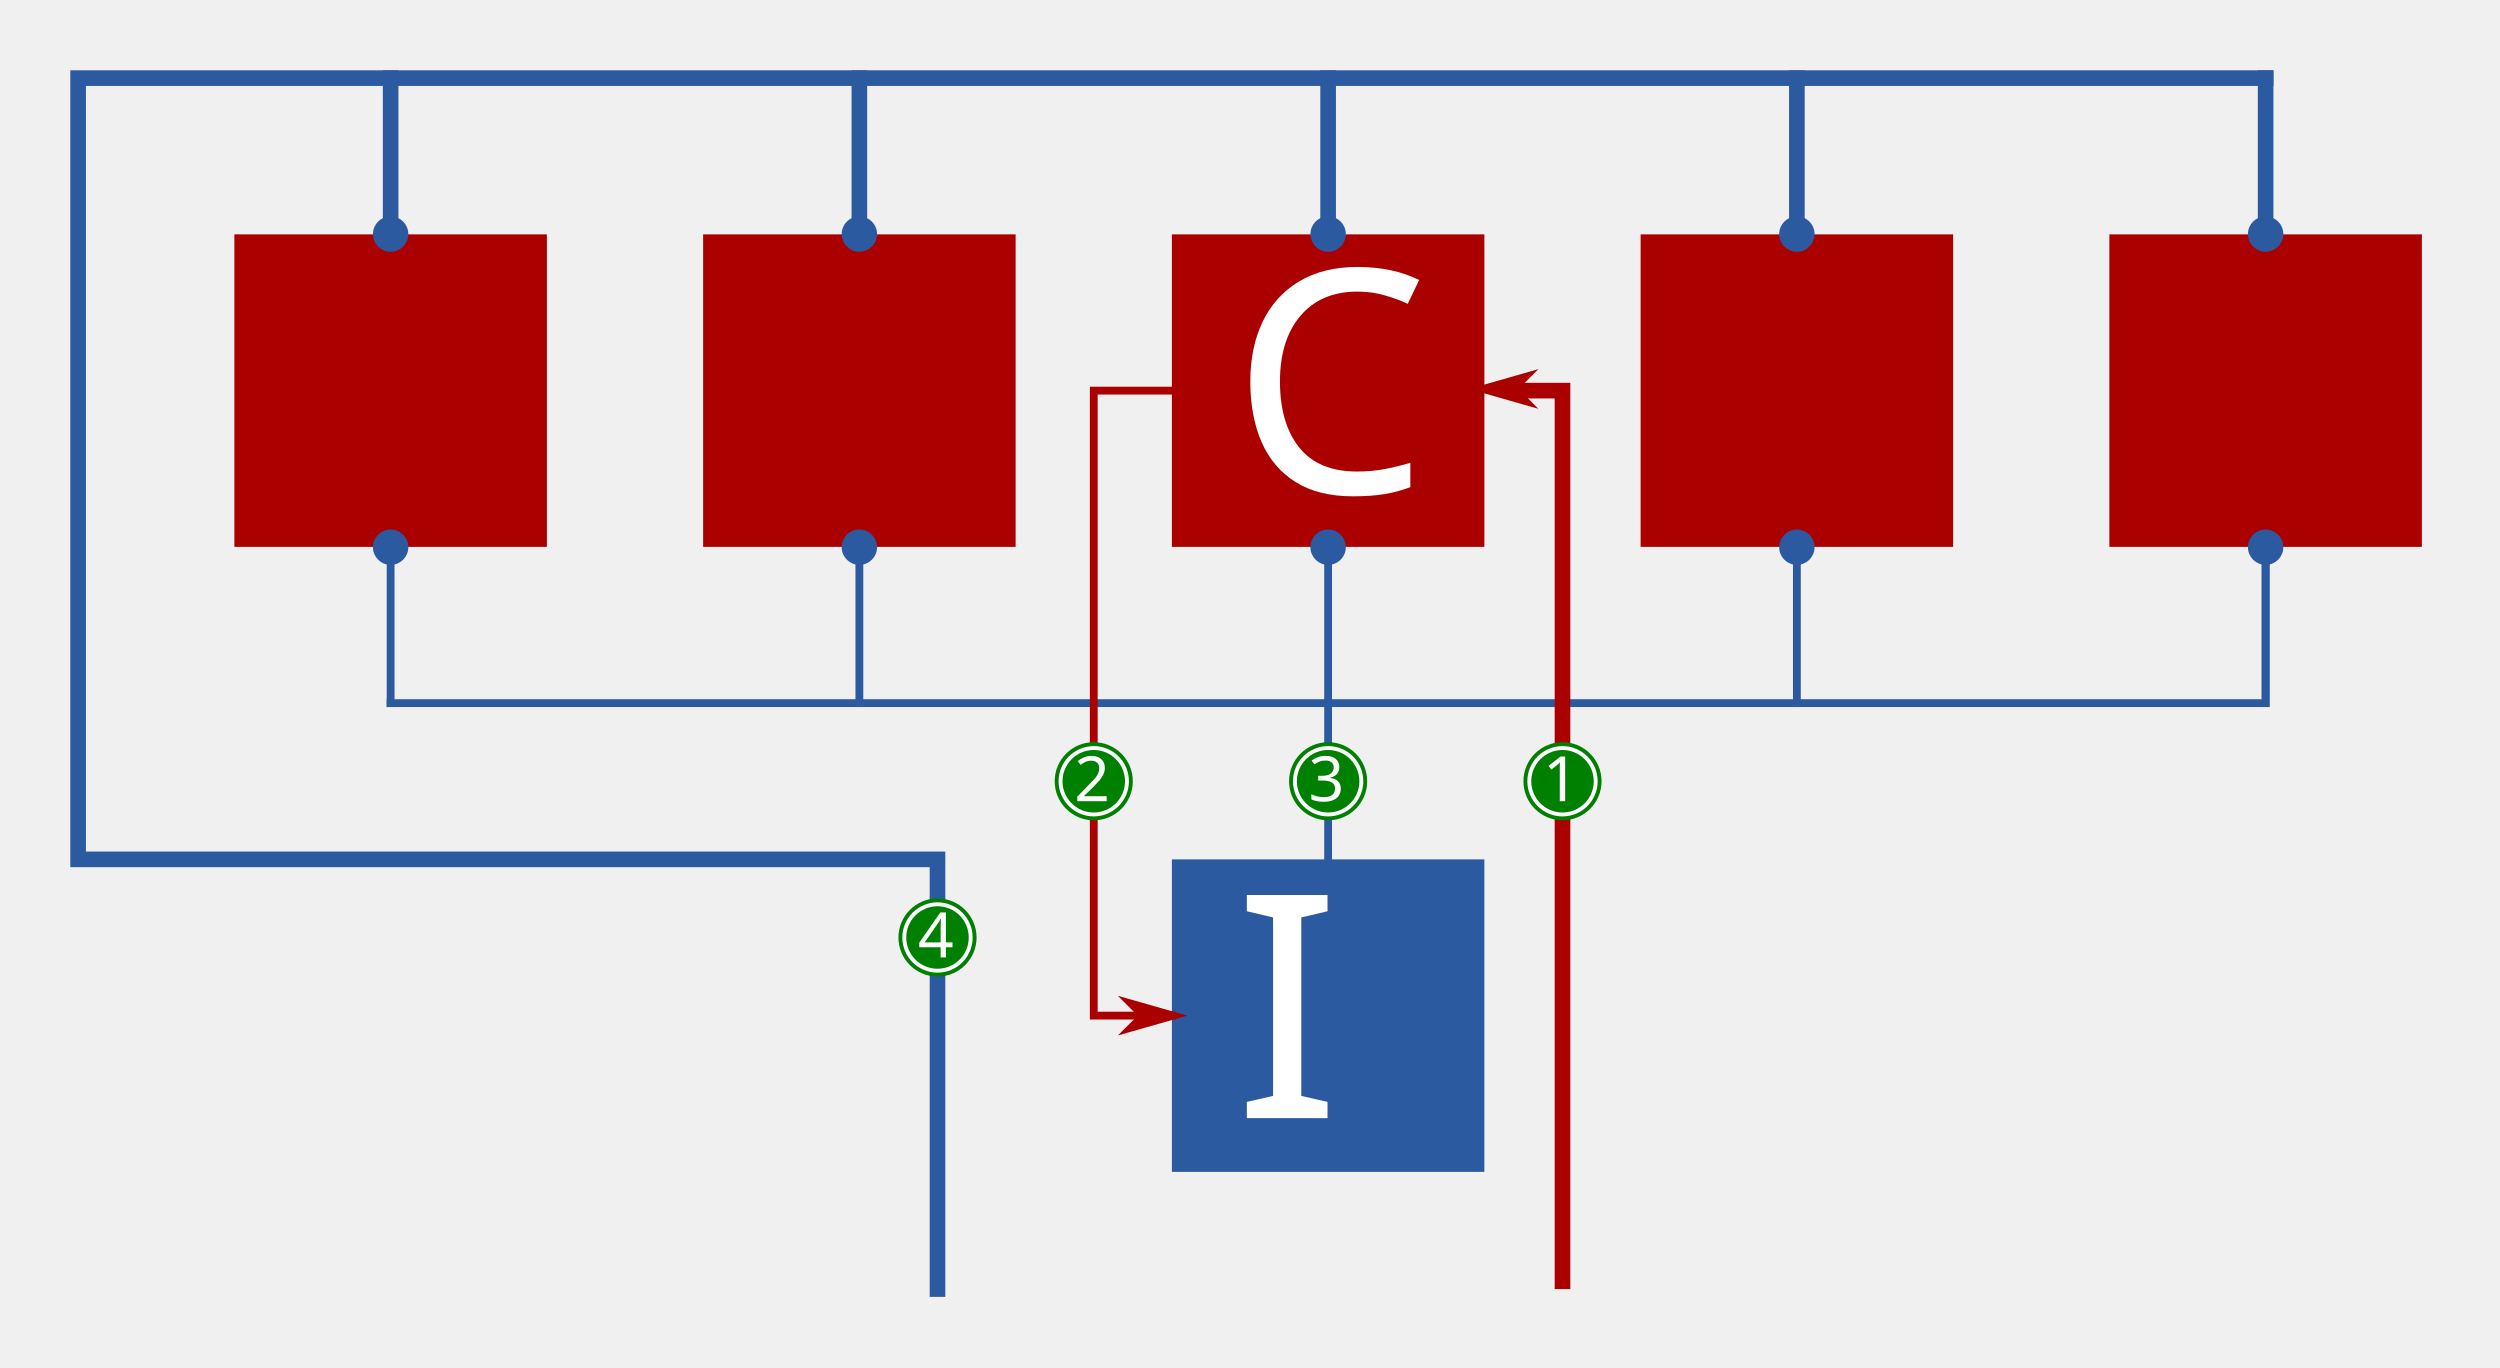
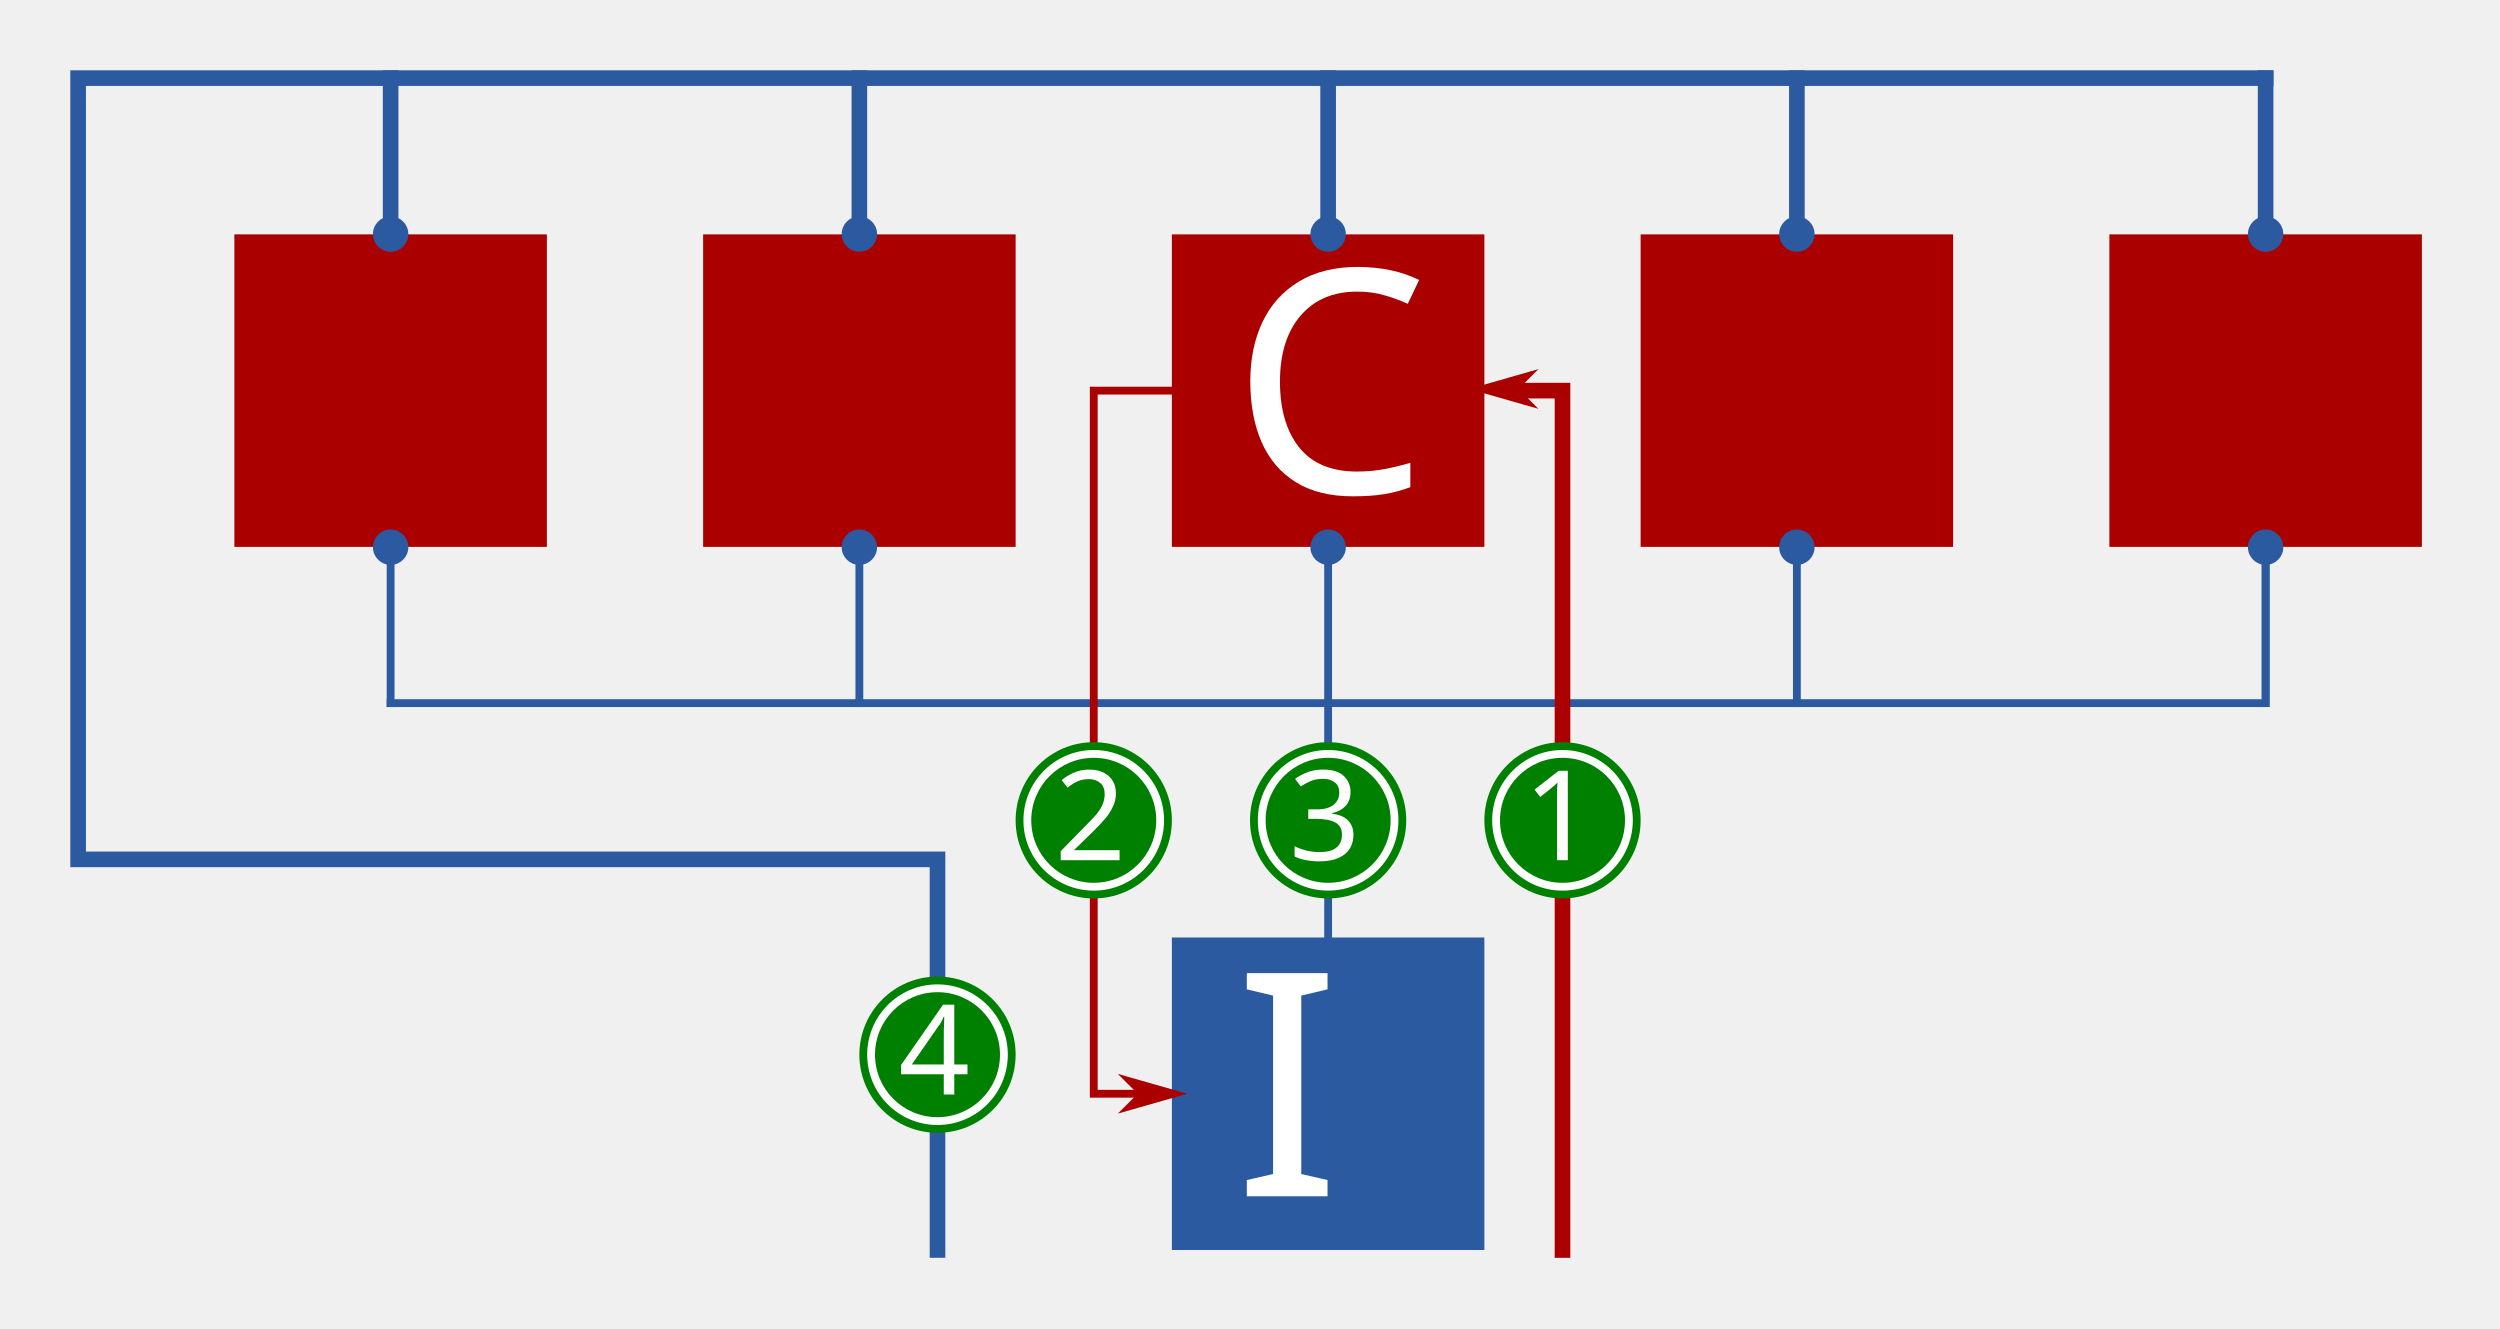
- <svg xmlns="http://www.w3.org/2000/svg" width="320" height="175" id="svg3313" version="1.1">
+ <svg xmlns="http://www.w3.org/2000/svg" width="320" height="170" id="svg3313" version="1.1">
  <defs id="defs3315">
    <marker style="overflow:visible" id="marker5924" refX="0" refY="0" orient="auto">
      <path transform="matrix(-0.4,0,0,-0.4,-4,0)" style="fill:#2c5aa0;fill-opacity:1;fill-rule:evenodd;stroke:#2c5aa0;stroke-width:1pt;stroke-opacity:1" d="M 0,0 5,-5 -12.5,0 5,5 0,0 Z" id="path5926" />
    </marker>
    <marker style="overflow:visible" id="marker5632" refX="0" refY="0" orient="auto">
      <path transform="matrix(-0.4,0,0,-0.4,-4,0)" style="fill:#2c5aa0;fill-opacity:1;fill-rule:evenodd;stroke:#2c5aa0;stroke-width:1pt;stroke-opacity:1" d="M 0,0 5,-5 -12.5,0 5,5 0,0 Z" id="path5634" />
    </marker>
    <marker style="overflow:visible" id="marker5346" refX="0" refY="0" orient="auto">
      <path transform="matrix(-0.4,0,0,-0.4,-4,0)" style="fill:#2c5aa0;fill-opacity:1;fill-rule:evenodd;stroke:#2c5aa0;stroke-width:1pt;stroke-opacity:1" d="M 0,0 5,-5 -12.5,0 5,5 0,0 Z" id="path5348" />
    </marker>
    <marker style="overflow:visible" id="marker5066" refX="0" refY="0" orient="auto">
      <path transform="matrix(-0.4,0,0,-0.4,-4,0)" style="fill:#2c5aa0;fill-opacity:1;fill-rule:evenodd;stroke:#2c5aa0;stroke-width:1pt;stroke-opacity:1" d="M 0,0 5,-5 -12.5,0 5,5 0,0 Z" id="path5068" />
    </marker>
    <marker style="overflow:visible" id="marker4792" refX="0" refY="0" orient="auto">
      <path transform="matrix(-0.4,0,0,-0.4,-4,0)" style="fill:#2c5aa0;fill-opacity:1;fill-rule:evenodd;stroke:#2c5aa0;stroke-width:1pt;stroke-opacity:1" d="M 0,0 5,-5 -12.5,0 5,5 0,0 Z" id="path4794" />
    </marker>
    <marker orient="auto" refY="0" refX="0" id="marker4799" style="overflow:visible">
      <path id="path4552" d="M 0,0 5,-5 -12.5,0 5,5 0,0 Z" style="fill:#aa0000;fill-opacity:1;fill-rule:evenodd;stroke:#aa0000;stroke-width:1pt;stroke-opacity:1" transform="matrix(-0.4,0,0,-0.4,-4,0)" />
    </marker>
    <marker style="overflow:visible" id="DotL" refX="0" refY="0" orient="auto">
      <path transform="matrix(0.8,0,0,0.8,5.92,0.8)" style="fill-rule:evenodd;stroke:#000000;stroke-width:1pt" d="m -2.5,-1 c 0,2.76 -2.24,5 -5,5 -2.76,0 -5,-2.24 -5,-5 0,-2.76 2.24,-5 5,-5 2.76,0 5,2.24 5,5 z" id="path4685" />
    </marker>
    <marker orient="auto" refY="0" refX="0" id="DotM" style="overflow:visible">
      <path id="path3994" d="m -2.5,-1 c 0,2.76 -2.24,5 -5,5 -2.76,0 -5,-2.24 -5,-5 0,-2.76 2.24,-5 5,-5 2.76,0 5,2.24 5,5 z" style="fill-rule:evenodd;stroke:#000000;stroke-width:1pt" transform="matrix(0.4,0,0,0.4,2.96,0.4)" />
    </marker>
    <marker style="overflow:visible" id="Arrow1Mend" refX="0" refY="0" orient="auto">
      <path transform="matrix(-0.4,0,0,-0.4,-4,0)" style="fill-rule:evenodd;stroke:#000000;stroke-width:1pt" d="M 0,0 5,-5 -12.5,0 5,5 0,0 Z" id="path3939" />
    </marker>
    <marker style="overflow:visible" id="Arrow2Mend" refX="0" refY="0" orient="auto">
      <path transform="scale(-0.6,-0.6)" d="M 8.719,4.034 -2.207,0.016 8.719,-4.002 c -1.745,2.372 -1.735,5.617 -6e-7,8.035 z" style="fill-rule:evenodd;stroke-width:0.625;stroke-linejoin:round" id="path4511" />
    </marker>
    <marker style="overflow:visible" id="Arrow1MendJ" refX="0" refY="0" orient="auto">
      <path transform="matrix(-0.4,0,0,-0.4,-4,0)" style="fill:#a02c2c;fill-rule:evenodd;stroke:#a02c2c;stroke-width:1pt" d="M 0,0 5,-5 -12.5,0 5,5 0,0 Z" id="path4379" />
    </marker>
    <marker style="overflow:visible" id="Arrow1MendJ4" refX="0" refY="0" orient="auto">
      <path transform="matrix(-0.4,0,0,-0.4,-4,0)" style="fill:#aa0000;fill-rule:evenodd;stroke:#aa0000;stroke-width:1pt" d="M 0,0 5,-5 -12.5,0 5,5 0,0 Z" id="path5133" />
    </marker>
    <marker style="overflow:visible" id="Arrow1MendJb" refX="0" refY="0" orient="auto">
      <path transform="matrix(-0.4,0,0,-0.4,-4,0)" style="fill:#aa0000;fill-rule:evenodd;stroke:#aa0000;stroke-width:1pt" d="M 0,0 5,-5 -12.5,0 5,5 0,0 Z" id="path5136" />
    </marker>
    <marker style="overflow:visible" id="Arrow2MendZ" refX="0" refY="0" orient="auto">
      <path transform="scale(-0.6,-0.6)" d="M 8.719,4.034 -2.207,0.016 8.719,-4.002 c -1.745,2.372 -1.735,5.617 -6e-7,8.035 z" style="fill:#a02c2c;fill-rule:evenodd;stroke:#a02c2c;stroke-width:0.625;stroke-linejoin:round" id="path5139" />
    </marker>
    <marker style="overflow:visible" id="Arrow2MendE" refX="0" refY="0" orient="auto">
      <path transform="scale(-0.6,-0.6)" d="M 8.719,4.034 -2.207,0.016 8.719,-4.002 c -1.745,2.372 -1.735,5.617 -6e-7,8.035 z" style="fill:#a02c2c;fill-rule:evenodd;stroke:#a02c2c;stroke-width:0.625;stroke-linejoin:round" id="path5142" />
    </marker>
    <marker style="overflow:visible" id="Arrow1MendJm" refX="0" refY="0" orient="auto">
      <path transform="matrix(-0.4,0,0,-0.4,-4,0)" style="fill:#aa0000;fill-rule:evenodd;stroke:#aa0000;stroke-width:1pt" d="M 0,0 5,-5 -12.5,0 5,5 0,0 Z" id="path5145" />
    </marker>
    <marker style="overflow:visible" id="Arrow2MendW" refX="0" refY="0" orient="auto">
      <path transform="scale(-0.6,-0.6)" d="M 8.719,4.034 -2.207,0.016 8.719,-4.002 c -1.745,2.372 -1.735,5.617 -6e-7,8.035 z" style="fill:#a02c2c;fill-rule:evenodd;stroke:#a02c2c;stroke-width:0.625;stroke-linejoin:round" id="path5148" />
    </marker>
    <marker style="overflow:visible" id="Arrow2Menda" refX="0" refY="0" orient="auto">
      <path transform="scale(-0.6,-0.6)" d="M 8.719,4.034 -2.207,0.016 8.719,-4.002 c -1.745,2.372 -1.735,5.617 -6e-7,8.035 z" style="fill:#2c5aa0;fill-rule:evenodd;stroke:#2c5aa0;stroke-width:0.625;stroke-linejoin:round" id="path6339" />
    </marker>
    <marker style="overflow:visible" id="Arrow2MendM" refX="0" refY="0" orient="auto">
      <path transform="scale(-0.6,-0.6)" d="M 8.719,4.034 -2.207,0.016 8.719,-4.002 c -1.745,2.372 -1.735,5.617 -6e-7,8.035 z" style="fill:#2c5aa0;fill-rule:evenodd;stroke:#2c5aa0;stroke-width:0.625;stroke-linejoin:round" id="path6342" />
    </marker>
    <marker orient="auto" refY="0" refX="0" id="DotMh" style="overflow:visible">
      <path id="path7409" d="m -2.5,-1 c 0,2.76 -2.24,5 -5,5 -2.76,0 -5,-2.24 -5,-5 0,-2.76 2.24,-5 5,-5 2.76,0 5,2.24 5,5 z" style="fill:#214478;fill-rule:evenodd;stroke:#214478;stroke-width:1pt" transform="matrix(0.4,0,0,0.4,2.96,0.4)" />
    </marker>
    <marker style="overflow:visible" id="Arrow2MendZP" refX="0" refY="0" orient="auto">
      <path transform="scale(-0.6,-0.6)" d="M 8.719,4.034 -2.207,0.016 8.719,-4.002 c -1.745,2.372 -1.735,5.617 -6e-7,8.035 z" style="fill:#a02c2c;fill-rule:evenodd;stroke:#a02c2c;stroke-width:0.625;stroke-linejoin:round" id="path7412" />
    </marker>
    <marker style="overflow:visible" id="Arrow2Mends" refX="0" refY="0" orient="auto">
      <path transform="scale(-0.6,-0.6)" d="M 8.719,4.034 -2.207,0.016 8.719,-4.002 c -1.745,2.372 -1.735,5.617 -6e-7,8.035 z" style="fill:#a02c2c;fill-rule:evenodd;stroke:#a02c2c;stroke-width:0.625;stroke-linejoin:round" id="path7415" />
    </marker>
    <marker style="overflow:visible" id="Arrow2Mend2" refX="0" refY="0" orient="auto">
      <path transform="scale(-0.6,-0.6)" d="M 8.719,4.034 -2.207,0.016 8.719,-4.002 c -1.745,2.372 -1.735,5.617 -6e-7,8.035 z" style="fill:#a02c2c;fill-rule:evenodd;stroke:#a02c2c;stroke-width:0.625;stroke-linejoin:round" id="path7418" />
    </marker>
    <marker style="overflow:visible" id="Arrow1MendJb3" refX="0" refY="0" orient="auto">
      <path transform="matrix(-0.4,0,0,-0.4,-4,0)" style="fill:#aa0000;fill-rule:evenodd;stroke:#aa0000;stroke-width:1pt" d="M 0,0 5,-5 -12.5,0 5,5 0,0 Z" id="path7421" />
    </marker>
    <marker style="overflow:visible" id="Arrow2MendW8" refX="0" refY="0" orient="auto">
      <path transform="scale(-0.6,-0.6)" d="M 8.719,4.034 -2.207,0.016 8.719,-4.002 c -1.745,2.372 -1.735,5.617 -6e-7,8.035 z" style="fill:#a02c2c;fill-rule:evenodd;stroke:#a02c2c;stroke-width:0.625;stroke-linejoin:round" id="path7424" />
    </marker>
    <marker style="overflow:visible" id="Arrow2Mend5" refX="0" refY="0" orient="auto">
      <path transform="scale(-0.6,-0.6)" d="M 8.719,4.034 -2.207,0.016 8.719,-4.002 c -1.745,2.372 -1.735,5.617 -6e-7,8.035 z" style="fill:#a02c2c;fill-rule:evenodd;stroke:#a02c2c;stroke-width:0.625;stroke-linejoin:round" id="path7427" />
    </marker>
    <marker orient="auto" refY="0" refX="0" id="DotML" style="overflow:visible">
      <path id="path7430" d="m -2.5,-1 c 0,2.76 -2.24,5 -5,5 -2.76,0 -5,-2.24 -5,-5 0,-2.76 2.24,-5 5,-5 2.76,0 5,2.24 5,5 z" style="fill:#214478;fill-rule:evenodd;stroke:#214478;stroke-width:1pt" transform="matrix(0.4,0,0,0.4,2.96,0.4)" />
    </marker>
    <marker style="overflow:visible" id="Arrow2Mendl" refX="0" refY="0" orient="auto">
      <path transform="scale(-0.6,-0.6)" d="M 8.719,4.034 -2.207,0.016 8.719,-4.002 c -1.745,2.372 -1.735,5.617 -6e-7,8.035 z" style="fill:#a02c2c;fill-rule:evenodd;stroke:#a02c2c;stroke-width:0.625;stroke-linejoin:round" id="path7433" />
    </marker>
    <marker style="overflow:visible" id="Arrow2MendZx" refX="0" refY="0" orient="auto">
      <path transform="scale(-0.6,-0.6)" d="M 8.719,4.034 -2.207,0.016 8.719,-4.002 c -1.745,2.372 -1.735,5.617 -6e-7,8.035 z" style="fill:#a02c2c;fill-rule:evenodd;stroke:#a02c2c;stroke-width:0.625;stroke-linejoin:round" id="path7436" />
    </marker>
    <marker style="overflow:visible" id="Arrow2MendZV" refX="0" refY="0" orient="auto">
      <path transform="scale(-0.6,-0.6)" d="M 8.719,4.034 -2.207,0.016 8.719,-4.002 c -1.745,2.372 -1.735,5.617 -6e-7,8.035 z" style="fill:#a02c2c;fill-rule:evenodd;stroke:#a02c2c;stroke-width:0.625;stroke-linejoin:round" id="path7439" />
    </marker>
    <marker style="overflow:visible" id="Arrow2Mendam" refX="0" refY="0" orient="auto">
      <path transform="scale(-0.6,-0.6)" d="M 8.719,4.034 -2.207,0.016 8.719,-4.002 c -1.745,2.372 -1.735,5.617 -6e-7,8.035 z" style="fill:#a02c2c;fill-rule:evenodd;stroke:#a02c2c;stroke-width:0.625;stroke-linejoin:round" id="path7442" />
    </marker>
    <marker style="overflow:visible" id="DotLr" refX="0" refY="0" orient="auto">
      <path transform="matrix(0.8,0,0,0.8,5.92,0.8)" style="fill:#87cdde;fill-rule:evenodd;stroke:#87cdde;stroke-width:1pt" d="m -2.5,-1 c 0,2.76 -2.24,5 -5,5 -2.76,0 -5,-2.24 -5,-5 0,-2.76 2.24,-5 5,-5 2.76,0 5,2.24 5,5 z" id="path5167" />
    </marker>
    <marker style="overflow:visible" id="Arrow1MendH" refX="0" refY="0" orient="auto">
      <path transform="matrix(-0.4,0,0,-0.4,-4,0)" style="fill:#800000;fill-rule:evenodd;stroke:#800000;stroke-width:1pt" d="M 0,0 5,-5 -12.5,0 5,5 0,0 Z" id="path7016" />
    </marker>
    <marker style="overflow:visible" id="Arrow1MendQ" refX="0" refY="0" orient="auto">
      <path transform="matrix(-0.4,0,0,-0.4,-4,0)" style="fill:#800000;fill-rule:evenodd;stroke:#800000;stroke-width:1pt" d="M 0,0 5,-5 -12.5,0 5,5 0,0 Z" id="path7019" />
    </marker>
    <marker style="overflow:visible" id="Arrow1Mend1" refX="0" refY="0" orient="auto">
      <path transform="matrix(-0.4,0,0,-0.4,-4,0)" style="fill:#800000;fill-rule:evenodd;stroke:#800000;stroke-width:1pt" d="M 0,0 5,-5 -12.5,0 5,5 0,0 Z" id="path7022" />
    </marker>
    <marker orient="auto" refY="0" refX="0" id="DotMe" style="overflow:visible">
      <path id="path7251" d="m -2.5,-1 c 0,2.76 -2.24,5 -5,5 -2.76,0 -5,-2.24 -5,-5 0,-2.76 2.24,-5 5,-5 2.76,0 5,2.24 5,5 z" style="fill:#214478;fill-rule:evenodd;stroke:#214478;stroke-width:1pt" transform="matrix(0.4,0,0,0.4,2.96,0.4)" />
    </marker>
    <marker orient="auto" refY="0" refX="0" id="DotMQ" style="overflow:visible">
      <path id="path7254" d="m -2.5,-1 c 0,2.76 -2.24,5 -5,5 -2.76,0 -5,-2.24 -5,-5 0,-2.76 2.24,-5 5,-5 2.76,0 5,2.24 5,5 z" style="fill:#214478;fill-rule:evenodd;stroke:#214478;stroke-width:1pt" transform="matrix(0.4,0,0,0.4,2.96,0.4)" />
    </marker>
    <marker orient="auto" refY="0" refX="0" id="DotM7" style="overflow:visible">
      <path id="path7257" d="m -2.5,-1 c 0,2.76 -2.24,5 -5,5 -2.76,0 -5,-2.24 -5,-5 0,-2.76 2.24,-5 5,-5 2.76,0 5,2.24 5,5 z" style="fill:#214478;fill-rule:evenodd;stroke:#214478;stroke-width:1pt" transform="matrix(0.4,0,0,0.4,2.96,0.4)" />
    </marker>
    <marker orient="auto" refY="0" refX="0" id="DotMa" style="overflow:visible">
      <path id="path7260" d="m -2.5,-1 c 0,2.76 -2.24,5 -5,5 -2.76,0 -5,-2.24 -5,-5 0,-2.76 2.24,-5 5,-5 2.76,0 5,2.24 5,5 z" style="fill:#214478;fill-rule:evenodd;stroke:#214478;stroke-width:1pt" transform="matrix(0.4,0,0,0.4,2.96,0.4)" />
    </marker>
    <marker orient="auto" refY="0" refX="0" id="DotMF" style="overflow:visible">
      <path id="path7263" d="m -2.5,-1 c 0,2.76 -2.24,5 -5,5 -2.76,0 -5,-2.24 -5,-5 0,-2.76 2.24,-5 5,-5 2.76,0 5,2.24 5,5 z" style="fill:#214478;fill-rule:evenodd;stroke:#214478;stroke-width:1pt" transform="matrix(0.4,0,0,0.4,2.96,0.4)" />
    </marker>
    <marker style="overflow:visible" id="Arrow1MendHR" refX="0" refY="0" orient="auto">
      <path transform="matrix(-0.4,0,0,-0.4,-4,0)" style="fill:#aa0000;fill-rule:evenodd;stroke:#aa0000;stroke-width:1pt" d="M 0,0 5,-5 -12.5,0 5,5 0,0 Z" id="path7512" />
    </marker>
    <marker style="overflow:visible" id="Arrow1MendQt" refX="0" refY="0" orient="auto">
      <path transform="matrix(-0.4,0,0,-0.4,-4,0)" style="fill:#aa0000;fill-rule:evenodd;stroke:#aa0000;stroke-width:1pt" d="M 0,0 5,-5 -12.5,0 5,5 0,0 Z" id="path7515" />
    </marker>
    <marker style="overflow:visible" id="Arrow1Mend14" refX="0" refY="0" orient="auto">
      <path transform="matrix(-0.4,0,0,-0.4,-4,0)" style="fill:#aa0000;fill-rule:evenodd;stroke:#aa0000;stroke-width:1pt" d="M 0,0 5,-5 -12.5,0 5,5 0,0 Z" id="path7518" />
    </marker>
    <marker orient="auto" refY="0" refX="0" id="DotMeb" style="overflow:visible">
      <path id="path7733" d="m -2.5,-1 c 0,2.76 -2.24,5 -5,5 -2.76,0 -5,-2.24 -5,-5 0,-2.76 2.24,-5 5,-5 2.76,0 5,2.24 5,5 z" style="fill:#2c5aa0;fill-rule:evenodd;stroke:#2c5aa0;stroke-width:1pt" transform="matrix(0.4,0,0,0.4,2.96,0.4)" />
    </marker>
    <marker orient="auto" refY="0" refX="0" id="DotMQw" style="overflow:visible">
      <path id="path7736" d="m -2.5,-1 c 0,2.76 -2.24,5 -5,5 -2.76,0 -5,-2.24 -5,-5 0,-2.76 2.24,-5 5,-5 2.76,0 5,2.24 5,5 z" style="fill:#2c5aa0;fill-rule:evenodd;stroke:#2c5aa0;stroke-width:1pt" transform="matrix(0.4,0,0,0.4,2.96,0.4)" />
    </marker>
    <marker orient="auto" refY="0" refX="0" id="DotM7u" style="overflow:visible">
      <path id="path7739" d="m -2.5,-1 c 0,2.76 -2.24,5 -5,5 -2.76,0 -5,-2.24 -5,-5 0,-2.76 2.24,-5 5,-5 2.76,0 5,2.24 5,5 z" style="fill:#2c5aa0;fill-rule:evenodd;stroke:#2c5aa0;stroke-width:1pt" transform="matrix(0.4,0,0,0.4,2.96,0.4)" />
    </marker>
    <marker orient="auto" refY="0" refX="0" id="DotMaj" style="overflow:visible">
      <path id="path7742" d="m -2.5,-1 c 0,2.76 -2.24,5 -5,5 -2.76,0 -5,-2.24 -5,-5 0,-2.76 2.24,-5 5,-5 2.76,0 5,2.24 5,5 z" style="fill:#2c5aa0;fill-rule:evenodd;stroke:#2c5aa0;stroke-width:1pt" transform="matrix(0.4,0,0,0.4,2.96,0.4)" />
    </marker>
    <marker orient="auto" refY="0" refX="0" id="DotMFP" style="overflow:visible">
      <path id="path7745" d="m -2.5,-1 c 0,2.76 -2.24,5 -5,5 -2.76,0 -5,-2.24 -5,-5 0,-2.76 2.24,-5 5,-5 2.76,0 5,2.24 5,5 z" style="fill:#2c5aa0;fill-rule:evenodd;stroke:#2c5aa0;stroke-width:1pt" transform="matrix(0.4,0,0,0.4,2.96,0.4)" />
    </marker>
  </defs>
  <g transform="translate(-40,-762.3622)" id="layer1">
    <text id="text5938" y="268.022" x="337.5" style="font-style:normal;font-variant:normal;font-weight:bold;font-stretch:normal;font-size:16px;line-height:125%;font-family:'Linux Biolinum';-inkscape-font-specification:'Sans Bold';letter-spacing:0px;word-spacing:0px;writing-mode:lr-tb;fill:#000000;fill-opacity:1;stroke:none" xml:space="preserve">
      <tspan y="268.022" x="337.5" id="tspan5940" />
    </text>
-     <rect style="fill:#2c5aa0;stroke:none" id="rect3922" width="40" height="40" x="190" y="872.362" />
+     <rect style="fill:#2c5aa0;stroke:none" id="rect3922" width="40" height="40" x="190" y="882.362" />
    <rect y="792.362" x="190" height="40" width="40" id="rect3443" style="fill:#aa0000;stroke:none" />
    <rect style="fill:#aa0000;stroke:none" id="rect3454" width="40" height="40" x="250" y="792.362" />
    <rect y="792.362" x="310" height="40" width="40" id="rect3456" style="fill:#aa0000;stroke:none" />
    <rect style="fill:#aa0000;stroke:none" id="rect3458" width="40" height="40" x="130" y="792.362" />
    <rect y="792.362" x="70" height="40" width="40" id="rect3460" style="fill:#aa0000;stroke:none" />
-     <path style="color:#000000;display:inline;overflow:visible;visibility:visible;fill:none;stroke:#2c5aa0;stroke-width:1;stroke-linecap:square;stroke-linejoin:miter;stroke-miterlimit:4;stroke-dasharray:none;stroke-dashoffset:0;stroke-opacity:1;marker:none;enable-background:accumulate" d="m 210,872.612 0,-20" id="path5777" />
-     <path style="color:#000000;display:inline;overflow:visible;visibility:visible;fill:none;stroke:#2c5aa0;stroke-width:1;stroke-linecap:square;stroke-linejoin:miter;stroke-miterlimit:4;stroke-dasharray:none;stroke-dashoffset:0;stroke-opacity:1;marker:none;enable-background:accumulate" d="m 210,852.362 120,0 0,-20" id="path5779" />
-     <path style="color:#000000;display:inline;overflow:visible;visibility:visible;fill:none;stroke:#2c5aa0;stroke-width:1;stroke-linecap:square;stroke-linejoin:miter;stroke-miterlimit:4;stroke-dasharray:none;stroke-dashoffset:0;stroke-opacity:1;marker:none;marker-end:url(#DotMeb);enable-background:accumulate" d="m 330,852.362 0,-20" id="path5781" />
-     <path style="color:#000000;display:inline;overflow:visible;visibility:visible;fill:none;stroke:#2c5aa0;stroke-width:1;stroke-linecap:square;stroke-linejoin:miter;stroke-miterlimit:4;stroke-dasharray:none;stroke-dashoffset:0;stroke-opacity:1;marker:none;enable-background:accumulate" d="m 210,852.362 -120,0" id="path5785" />
-     <path style="color:#000000;display:inline;overflow:visible;visibility:visible;fill:none;stroke:#aa0000;stroke-width:1;stroke-linecap:square;stroke-linejoin:miter;stroke-miterlimit:4;stroke-dasharray:none;stroke-dashoffset:0;stroke-opacity:1;marker:none;marker-end:url(#Arrow1MendQt);enable-background:accumulate" d="m 240,926.708 0,-114.557 -10,0" id="path6025" />
-     <path id="path6259" d="m 240,926.362 0,-114 -5,0" style="color:#000000;display:inline;overflow:visible;visibility:visible;fill:none;stroke:#aa0000;stroke-width:2;stroke-linecap:square;stroke-linejoin:miter;stroke-miterlimit:4;stroke-dasharray:none;stroke-dashoffset:0;stroke-opacity:1;marker:none;enable-background:accumulate" />
-     <g id="g4550" transform="translate(0,-79.99999)">
+     <path style="color:#000000;display:inline;overflow:visible;visibility:visible;fill:none;stroke:#2c5aa0;stroke-width:1;stroke-linecap:square;stroke-linejoin:miter;stroke-miterlimit:4;stroke-dasharray:none;stroke-dashoffset:0;stroke-opacity:1;marker:none;enable-background:accumulate;marker-start:" d="m 210,882.612 0,-30" id="path5777" />
+     <path style="color:#000000;display:inline;overflow:visible;visibility:visible;fill:none;stroke:#2c5aa0;stroke-width:1;stroke-linecap:square;stroke-linejoin:miter;stroke-miterlimit:4;stroke-dasharray:none;stroke-dashoffset:0;stroke-opacity:1;marker:none;enable-background:accumulate;marker-start:" d="m 210,852.362 120,0 0,-20" id="path5779" />
+     <path style="color:#000000;display:inline;overflow:visible;visibility:visible;fill:none;stroke:#2c5aa0;stroke-width:1;stroke-linecap:square;stroke-linejoin:miter;stroke-miterlimit:4;stroke-dasharray:none;stroke-dashoffset:0;stroke-opacity:1;marker:none;marker-end:url(#DotMeb);enable-background:accumulate;marker-start:" d="m 330,852.362 0,-20" id="path5781" />
+     <path style="color:#000000;display:inline;overflow:visible;visibility:visible;fill:none;stroke:#2c5aa0;stroke-width:1;stroke-linecap:square;stroke-linejoin:miter;stroke-miterlimit:4;stroke-dasharray:none;stroke-dashoffset:0;stroke-opacity:1;marker:none;enable-background:accumulate;marker-start:" d="m 210,852.362 -120,0" id="path5785" />
+     <path style="color:#000000;display:inline;overflow:visible;visibility:visible;fill:none;stroke:#aa0000;stroke-width:1;stroke-linecap:square;stroke-linejoin:miter;stroke-miterlimit:4;stroke-dasharray:none;stroke-dashoffset:0;stroke-opacity:1;marker:none;marker-end:url(#Arrow1MendQt);enable-background:accumulate;marker-start:" d="m 240,922.362 0,-110.211 -10,0" id="path6025" />
+     <path id="path6259" d="m 240,922.362 0,-110 -5,0" style="color:#000000;display:inline;overflow:visible;visibility:visible;fill:none;stroke:#aa0000;stroke-width:2;stroke-linecap:square;stroke-linejoin:miter;stroke-miterlimit:4;stroke-dasharray:none;stroke-dashoffset:0;stroke-opacity:1;marker:none;enable-background:accumulate;marker-start:" />
+     <g id="g4550" transform="matrix(2,0,0,2,-240,-1017.362)">
      <circle transform="matrix(0.5,0,0,0.5,210,837.3622)" id="path8216" style="fill:#008000;fill-opacity:1;stroke:none" cx="60" cy="210" r="10" />
      <circle style="fill:#ffffff;fill-opacity:1;stroke:none" id="path8218" transform="matrix(0.45,0,0,0.45,213,847.8622)" cx="60" cy="210" r="10" />
      <circle style="fill:#008000;fill-opacity:1;stroke:none" id="path8220" transform="matrix(0.4,0,0,0.4,216,858.3622)" cx="60" cy="210" r="10" />
      <text xml:space="preserve" style="font-style:normal;font-variant:normal;font-weight:bold;font-stretch:normal;font-size:48px;line-height:125%;font-family:'Source Code Pro';-inkscape-font-specification:'Sans Bold';text-align:start;letter-spacing:0px;word-spacing:0px;writing-mode:lr-tb;text-anchor:start;fill:#000000;fill-opacity:1;stroke:none" x="237.496" y="944.914" id="text8222">
        <tspan id="tspan8224" x="237.496" y="944.914" style="font-weight:normal;font-size:8px;-inkscape-font-specification:'Source Code Pro';fill:#ffffff">1</tspan>
      </text>
    </g>
-     <g transform="translate(57.496,107.552)" id="g8238">
+     <g transform="matrix(2,0,0,2,-95.008,-642.2582)" id="g8238">
      <circle transform="matrix(0.5,0,0,0.5,122.504,649.8102)" id="path8240" style="fill:#008000;fill-opacity:1;stroke:none" cx="60" cy="210" r="10" />
      <circle style="fill:#ffffff;fill-opacity:1;stroke:none" id="path8242" transform="matrix(0.45,0,0,0.45,125.504,660.3102)" cx="60" cy="210" r="10" />
      <circle style="fill:#008000;fill-opacity:1;stroke:none" id="path8244" transform="matrix(0.4,0,0,0.4,128.504,670.8102)" cx="60" cy="210" r="10" />
      <text xml:space="preserve" style="font-style:normal;font-variant:normal;font-weight:bold;font-stretch:normal;font-size:48px;line-height:125%;font-family:'Source Code Pro';-inkscape-font-specification:'Sans Bold';text-align:start;letter-spacing:0px;word-spacing:0px;writing-mode:lr-tb;text-anchor:start;fill:#000000;fill-opacity:1;stroke:none" x="150" y="757.362" id="text8246">
        <tspan id="tspan8248" x="150" y="757.362" style="font-weight:normal;font-size:8px;-inkscape-font-specification:'Source Code Pro';fill:#ffffff">3</tspan>
      </text>
    </g>
-     <text xml:space="preserve" style="font-style:normal;font-variant:normal;font-weight:normal;font-stretch:normal;font-size:40px;line-height:125%;font-family:'Source Code Pro';-inkscape-font-specification:'Source Code Pro';text-align:start;letter-spacing:0px;word-spacing:0px;writing-mode:lr-tb;text-anchor:start;fill:#ffffff;fill-opacity:1;stroke:none" x="198" y="905.482" id="text8267">
-       <tspan id="tspan8269" x="198" y="905.482">I</tspan>
+     <text xml:space="preserve" style="font-style:normal;font-variant:normal;font-weight:normal;font-stretch:normal;font-size:40px;line-height:125%;font-family:'Source Code Pro';-inkscape-font-specification:'Source Code Pro';text-align:start;letter-spacing:0px;word-spacing:0px;writing-mode:lr-tb;text-anchor:start;fill:#ffffff;fill-opacity:1;stroke:none" x="198" y="915.482" id="text8267">
+       <tspan id="tspan8269" x="198" y="915.482">I</tspan>
    </text>
    <text id="text8271" y="825.482" x="197.6" style="font-style:normal;font-variant:normal;font-weight:normal;font-stretch:normal;font-size:40px;line-height:125%;font-family:'Source Code Pro';-inkscape-font-specification:'Source Code Pro';text-align:start;letter-spacing:0px;word-spacing:0px;writing-mode:lr-tb;text-anchor:start;fill:#ffffff;fill-opacity:1;stroke:none" xml:space="preserve">
      <tspan y="825.482" x="197.6" id="tspan8273">C</tspan>
    </text>
-     <path style="color:#000000;display:inline;overflow:visible;visibility:visible;fill:none;fill-rule:evenodd;stroke:#aa0000;stroke-width:1;stroke-linecap:square;stroke-linejoin:miter;stroke-miterlimit:4;stroke-dasharray:none;stroke-dashoffset:0;stroke-opacity:1;marker:none;marker-end:url(#marker4799);enable-background:accumulate" d="m 190,812.362 -10,0 0,80 10,0" id="path4537" />
-     <g transform="translate(-60,-79.99999)" id="g4550-8">
+     <path style="color:#000000;display:inline;overflow:visible;visibility:visible;fill:none;fill-rule:evenodd;stroke:#aa0000;stroke-width:1;stroke-linecap:square;stroke-linejoin:miter;stroke-miterlimit:4;stroke-dasharray:none;stroke-dashoffset:0;stroke-opacity:1;marker:none;marker-end:url(#marker4799);enable-background:accumulate;marker-start:" d="m 190,812.362 -10,0 0,90 10,0" id="path4537" />
+     <g transform="matrix(2,0,0,2,-300,-1017.362)" id="g4550-8">
      <circle r="10" cy="210" cx="60" transform="matrix(0.5,0,0,0.5,210,837.3622)" id="path8216-8" style="fill:#008000;fill-opacity:1;stroke:none" />
      <circle r="10" cy="210" cx="60" style="fill:#ffffff;fill-opacity:1;stroke:none" id="path8218-8" transform="matrix(0.45,0,0,0.45,213,847.8622)" />
      <circle r="10" cy="210" cx="60" style="fill:#008000;fill-opacity:1;stroke:none" id="path8220-4" transform="matrix(0.4,0,0,0.4,216,858.3622)" />
      <text xml:space="preserve" style="font-style:normal;font-variant:normal;font-weight:bold;font-stretch:normal;font-size:48px;line-height:125%;font-family:'Source Code Pro';-inkscape-font-specification:'Sans Bold';text-align:start;letter-spacing:0px;word-spacing:0px;writing-mode:lr-tb;text-anchor:start;fill:#000000;fill-opacity:1;stroke:none" x="237.496" y="944.914" id="text8222-3">
        <tspan id="tspan8224-0" x="237.496" y="944.914" style="font-weight:normal;font-size:8px;-inkscape-font-specification:'Source Code Pro';fill:#ffffff">2</tspan>
      </text>
    </g>
-     <path id="path6359" d="m 270,852.362 0,-20" style="color:#000000;display:inline;overflow:visible;visibility:visible;fill:none;stroke:#2c5aa0;stroke-width:1;stroke-linecap:square;stroke-linejoin:miter;stroke-miterlimit:4;stroke-dasharray:none;stroke-dashoffset:0;stroke-opacity:1;marker:none;marker-end:url(#DotMeb);enable-background:accumulate" />
-     <path style="color:#000000;display:inline;overflow:visible;visibility:visible;fill:none;stroke:#2c5aa0;stroke-width:1;stroke-linecap:square;stroke-linejoin:miter;stroke-miterlimit:4;stroke-dasharray:none;stroke-dashoffset:0;stroke-opacity:1;marker:none;marker-end:url(#DotMeb);enable-background:accumulate" d="m 210,852.362 0,-20" id="path6361" />
-     <path id="path6363" d="m 150,852.362 0,-20" style="color:#000000;display:inline;overflow:visible;visibility:visible;fill:none;stroke:#2c5aa0;stroke-width:1;stroke-linecap:square;stroke-linejoin:miter;stroke-miterlimit:4;stroke-dasharray:none;stroke-dashoffset:0;stroke-opacity:1;marker:none;marker-end:url(#DotMeb);enable-background:accumulate" />
-     <path style="color:#000000;display:inline;overflow:visible;visibility:visible;fill:none;stroke:#2c5aa0;stroke-width:1;stroke-linecap:square;stroke-linejoin:miter;stroke-miterlimit:4;stroke-dasharray:none;stroke-dashoffset:0;stroke-opacity:1;marker:none;marker-end:url(#DotMeb);enable-background:accumulate" d="m 90,852.362 0,-20" id="path6365" />
-     <path id="path6367" d="m 90,772.862 0,19.5" style="color:#000000;display:inline;overflow:visible;visibility:visible;fill:none;stroke:#2c5aa0;stroke-width:1;stroke-linecap:square;stroke-linejoin:miter;stroke-miterlimit:4;stroke-dasharray:none;stroke-dashoffset:0;stroke-opacity:1;marker:none;marker-end:url(#DotMeb);enable-background:accumulate" />
-     <path style="color:#000000;display:inline;overflow:visible;visibility:visible;fill:none;stroke:#2c5aa0;stroke-width:1;stroke-linecap:square;stroke-linejoin:miter;stroke-miterlimit:4;stroke-dasharray:none;stroke-dashoffset:0;stroke-opacity:1;marker:none;marker-end:url(#DotMeb);enable-background:accumulate" d="m 150,772.862 0,19.5" id="path6369" />
-     <path id="path6371" d="m 210,772.862 0,19.5" style="color:#000000;display:inline;overflow:visible;visibility:visible;fill:none;stroke:#2c5aa0;stroke-width:1;stroke-linecap:square;stroke-linejoin:miter;stroke-miterlimit:4;stroke-dasharray:none;stroke-dashoffset:0;stroke-opacity:1;marker:none;marker-end:url(#DotMeb);enable-background:accumulate" />
-     <path style="color:#000000;display:inline;overflow:visible;visibility:visible;fill:none;stroke:#2c5aa0;stroke-width:1;stroke-linecap:square;stroke-linejoin:miter;stroke-miterlimit:4;stroke-dasharray:none;stroke-dashoffset:0;stroke-opacity:1;marker:none;marker-end:url(#DotMeb);enable-background:accumulate" d="m 270,772.862 0,19.5" id="path6373" />
-     <path id="path6375" d="m 330,772.862 0,19.5" style="color:#000000;display:inline;overflow:visible;visibility:visible;fill:none;stroke:#2c5aa0;stroke-width:1;stroke-linecap:square;stroke-linejoin:miter;stroke-miterlimit:4;stroke-dasharray:none;stroke-dashoffset:0;stroke-opacity:1;marker:none;marker-end:url(#DotMeb);enable-background:accumulate" />
-     <path style="color:#000000;display:inline;overflow:visible;visibility:visible;fill:none;fill-rule:evenodd;stroke:#2c5aa0;stroke-width:2;stroke-linecap:square;stroke-linejoin:miter;stroke-miterlimit:4;stroke-dasharray:none;stroke-dashoffset:0;stroke-opacity:1;marker:none;enable-background:accumulate" d="m 330,772.362 -280,0 0,100 110,0 0,55" id="path6377" />
-     <path style="color:#000000;display:inline;overflow:visible;visibility:visible;fill:none;fill-rule:evenodd;stroke:#2c5aa0;stroke-width:2;stroke-linecap:square;stroke-linejoin:miter;stroke-miterlimit:4;stroke-dasharray:none;stroke-dashoffset:0;stroke-opacity:1;marker:none;enable-background:accumulate" d="m 90,772.362 0,20" id="path6379" />
-     <path id="path6381" d="m 150,772.362 0,20" style="color:#000000;display:inline;overflow:visible;visibility:visible;fill:none;fill-rule:evenodd;stroke:#2c5aa0;stroke-width:2;stroke-linecap:square;stroke-linejoin:miter;stroke-miterlimit:4;stroke-dasharray:none;stroke-dashoffset:0;stroke-opacity:1;marker:none;enable-background:accumulate" />
-     <path style="color:#000000;display:inline;overflow:visible;visibility:visible;fill:none;fill-rule:evenodd;stroke:#2c5aa0;stroke-width:2;stroke-linecap:square;stroke-linejoin:miter;stroke-miterlimit:4;stroke-dasharray:none;stroke-dashoffset:0;stroke-opacity:1;marker:none;enable-background:accumulate" d="m 210,772.362 0,20" id="path6383" />
-     <path id="path6385" d="m 270,772.362 0,20" style="color:#000000;display:inline;overflow:visible;visibility:visible;fill:none;fill-rule:evenodd;stroke:#2c5aa0;stroke-width:2;stroke-linecap:square;stroke-linejoin:miter;stroke-miterlimit:4;stroke-dasharray:none;stroke-dashoffset:0;stroke-opacity:1;marker:none;enable-background:accumulate" />
-     <path style="color:#000000;display:inline;overflow:visible;visibility:visible;fill:none;fill-rule:evenodd;stroke:#2c5aa0;stroke-width:2;stroke-linecap:square;stroke-linejoin:miter;stroke-miterlimit:4;stroke-dasharray:none;stroke-dashoffset:0;stroke-opacity:1;marker:none;enable-background:accumulate" d="m 330,772.362 0,20" id="path6387" />
-     <g id="g6389" transform="translate(7.496,127.552)">
+     <path id="path6359" d="m 270,852.362 0,-20" style="color:#000000;display:inline;overflow:visible;visibility:visible;fill:none;stroke:#2c5aa0;stroke-width:1;stroke-linecap:square;stroke-linejoin:miter;stroke-miterlimit:4;stroke-dasharray:none;stroke-dashoffset:0;stroke-opacity:1;marker:none;marker-end:url(#DotMeb);enable-background:accumulate;marker-start:" />
+     <path style="color:#000000;display:inline;overflow:visible;visibility:visible;fill:none;stroke:#2c5aa0;stroke-width:1;stroke-linecap:square;stroke-linejoin:miter;stroke-miterlimit:4;stroke-dasharray:none;stroke-dashoffset:0;stroke-opacity:1;marker:none;marker-end:url(#DotMeb);enable-background:accumulate;marker-start:" d="m 210,852.362 0,-20" id="path6361" />
+     <path id="path6363" d="m 150,852.362 0,-20" style="color:#000000;display:inline;overflow:visible;visibility:visible;fill:none;stroke:#2c5aa0;stroke-width:1;stroke-linecap:square;stroke-linejoin:miter;stroke-miterlimit:4;stroke-dasharray:none;stroke-dashoffset:0;stroke-opacity:1;marker:none;marker-end:url(#DotMeb);enable-background:accumulate;marker-start:" />
+     <path style="color:#000000;display:inline;overflow:visible;visibility:visible;fill:none;stroke:#2c5aa0;stroke-width:1;stroke-linecap:square;stroke-linejoin:miter;stroke-miterlimit:4;stroke-dasharray:none;stroke-dashoffset:0;stroke-opacity:1;marker:none;marker-end:url(#DotMeb);enable-background:accumulate;marker-start:" d="m 90,852.362 0,-20" id="path6365" />
+     <path id="path6367" d="m 90,772.862 0,19.5" style="color:#000000;display:inline;overflow:visible;visibility:visible;fill:none;stroke:#2c5aa0;stroke-width:1;stroke-linecap:square;stroke-linejoin:miter;stroke-miterlimit:4;stroke-dasharray:none;stroke-dashoffset:0;stroke-opacity:1;marker:none;marker-end:url(#DotMeb);enable-background:accumulate;marker-start:" />
+     <path style="color:#000000;display:inline;overflow:visible;visibility:visible;fill:none;stroke:#2c5aa0;stroke-width:1;stroke-linecap:square;stroke-linejoin:miter;stroke-miterlimit:4;stroke-dasharray:none;stroke-dashoffset:0;stroke-opacity:1;marker:none;marker-end:url(#DotMeb);enable-background:accumulate;marker-start:" d="m 150,772.862 0,19.5" id="path6369" />
+     <path id="path6371" d="m 210,772.862 0,19.5" style="color:#000000;display:inline;overflow:visible;visibility:visible;fill:none;stroke:#2c5aa0;stroke-width:1;stroke-linecap:square;stroke-linejoin:miter;stroke-miterlimit:4;stroke-dasharray:none;stroke-dashoffset:0;stroke-opacity:1;marker:none;marker-end:url(#DotMeb);enable-background:accumulate;marker-start:" />
+     <path style="color:#000000;display:inline;overflow:visible;visibility:visible;fill:none;stroke:#2c5aa0;stroke-width:1;stroke-linecap:square;stroke-linejoin:miter;stroke-miterlimit:4;stroke-dasharray:none;stroke-dashoffset:0;stroke-opacity:1;marker:none;marker-end:url(#DotMeb);enable-background:accumulate;marker-start:" d="m 270,772.862 0,19.5" id="path6373" />
+     <path id="path6375" d="m 330,772.862 0,19.5" style="color:#000000;display:inline;overflow:visible;visibility:visible;fill:none;stroke:#2c5aa0;stroke-width:1;stroke-linecap:square;stroke-linejoin:miter;stroke-miterlimit:4;stroke-dasharray:none;stroke-dashoffset:0;stroke-opacity:1;marker:none;marker-end:url(#DotMeb);enable-background:accumulate;marker-start:" />
+     <path style="color:#000000;display:inline;overflow:visible;visibility:visible;fill:none;fill-rule:evenodd;stroke:#2c5aa0;stroke-width:2;stroke-linecap:square;stroke-linejoin:miter;stroke-miterlimit:4;stroke-dasharray:none;stroke-dashoffset:0;stroke-opacity:1;marker:none;enable-background:accumulate;marker-start:" d="m 330,772.362 -280,0 0,100 110,0 0,50" id="path6377" />
+     <path style="color:#000000;display:inline;overflow:visible;visibility:visible;fill:none;fill-rule:evenodd;stroke:#2c5aa0;stroke-width:2;stroke-linecap:square;stroke-linejoin:miter;stroke-miterlimit:4;stroke-dasharray:none;stroke-dashoffset:0;stroke-opacity:1;marker:none;enable-background:accumulate;marker-start:" d="m 90,772.362 0,20" id="path6379" />
+     <path id="path6381" d="m 150,772.362 0,20" style="color:#000000;display:inline;overflow:visible;visibility:visible;fill:none;fill-rule:evenodd;stroke:#2c5aa0;stroke-width:2;stroke-linecap:square;stroke-linejoin:miter;stroke-miterlimit:4;stroke-dasharray:none;stroke-dashoffset:0;stroke-opacity:1;marker:none;enable-background:accumulate;marker-start:" />
+     <path style="color:#000000;display:inline;overflow:visible;visibility:visible;fill:none;fill-rule:evenodd;stroke:#2c5aa0;stroke-width:2;stroke-linecap:square;stroke-linejoin:miter;stroke-miterlimit:4;stroke-dasharray:none;stroke-dashoffset:0;stroke-opacity:1;marker:none;enable-background:accumulate;marker-start:" d="m 210,772.362 0,20" id="path6383" />
+     <path id="path6385" d="m 270,772.362 0,20" style="color:#000000;display:inline;overflow:visible;visibility:visible;fill:none;fill-rule:evenodd;stroke:#2c5aa0;stroke-width:2;stroke-linecap:square;stroke-linejoin:miter;stroke-miterlimit:4;stroke-dasharray:none;stroke-dashoffset:0;stroke-opacity:1;marker:none;enable-background:accumulate;marker-start:" />
+     <path style="color:#000000;display:inline;overflow:visible;visibility:visible;fill:none;fill-rule:evenodd;stroke:#2c5aa0;stroke-width:2;stroke-linecap:square;stroke-linejoin:miter;stroke-miterlimit:4;stroke-dasharray:none;stroke-dashoffset:0;stroke-opacity:1;marker:none;enable-background:accumulate;marker-start:" d="m 330,772.362 0,20" id="path6387" />
+     <g id="g6389" transform="matrix(2,0,0,2,-145.008,-612.2582)">
      <circle r="5" cy="754.81" cx="152.504" style="fill:#008000;fill-opacity:1;stroke:none" id="circle6391" />
      <circle r="4.5" cy="754.81" cx="152.504" id="circle6393" style="fill:#ffffff;fill-opacity:1;stroke:none" />
      <circle r="4" cy="754.81" cx="152.504" id="circle6395" style="fill:#008000;fill-opacity:1;stroke:none" />
      <text id="text6397" y="757.362" x="150" style="font-style:normal;font-variant:normal;font-weight:bold;font-stretch:normal;font-size:48px;line-height:125%;font-family:'Source Code Pro';-inkscape-font-specification:'Sans Bold';text-align:start;letter-spacing:0px;word-spacing:0px;writing-mode:lr-tb;text-anchor:start;fill:#000000;fill-opacity:1;stroke:none" xml:space="preserve">
        <tspan style="font-weight:normal;font-size:8px;-inkscape-font-specification:'Source Code Pro';fill:#ffffff" y="757.362" x="150" id="tspan6399">4</tspan>
      </text>
    </g>
  </g>
</svg>
